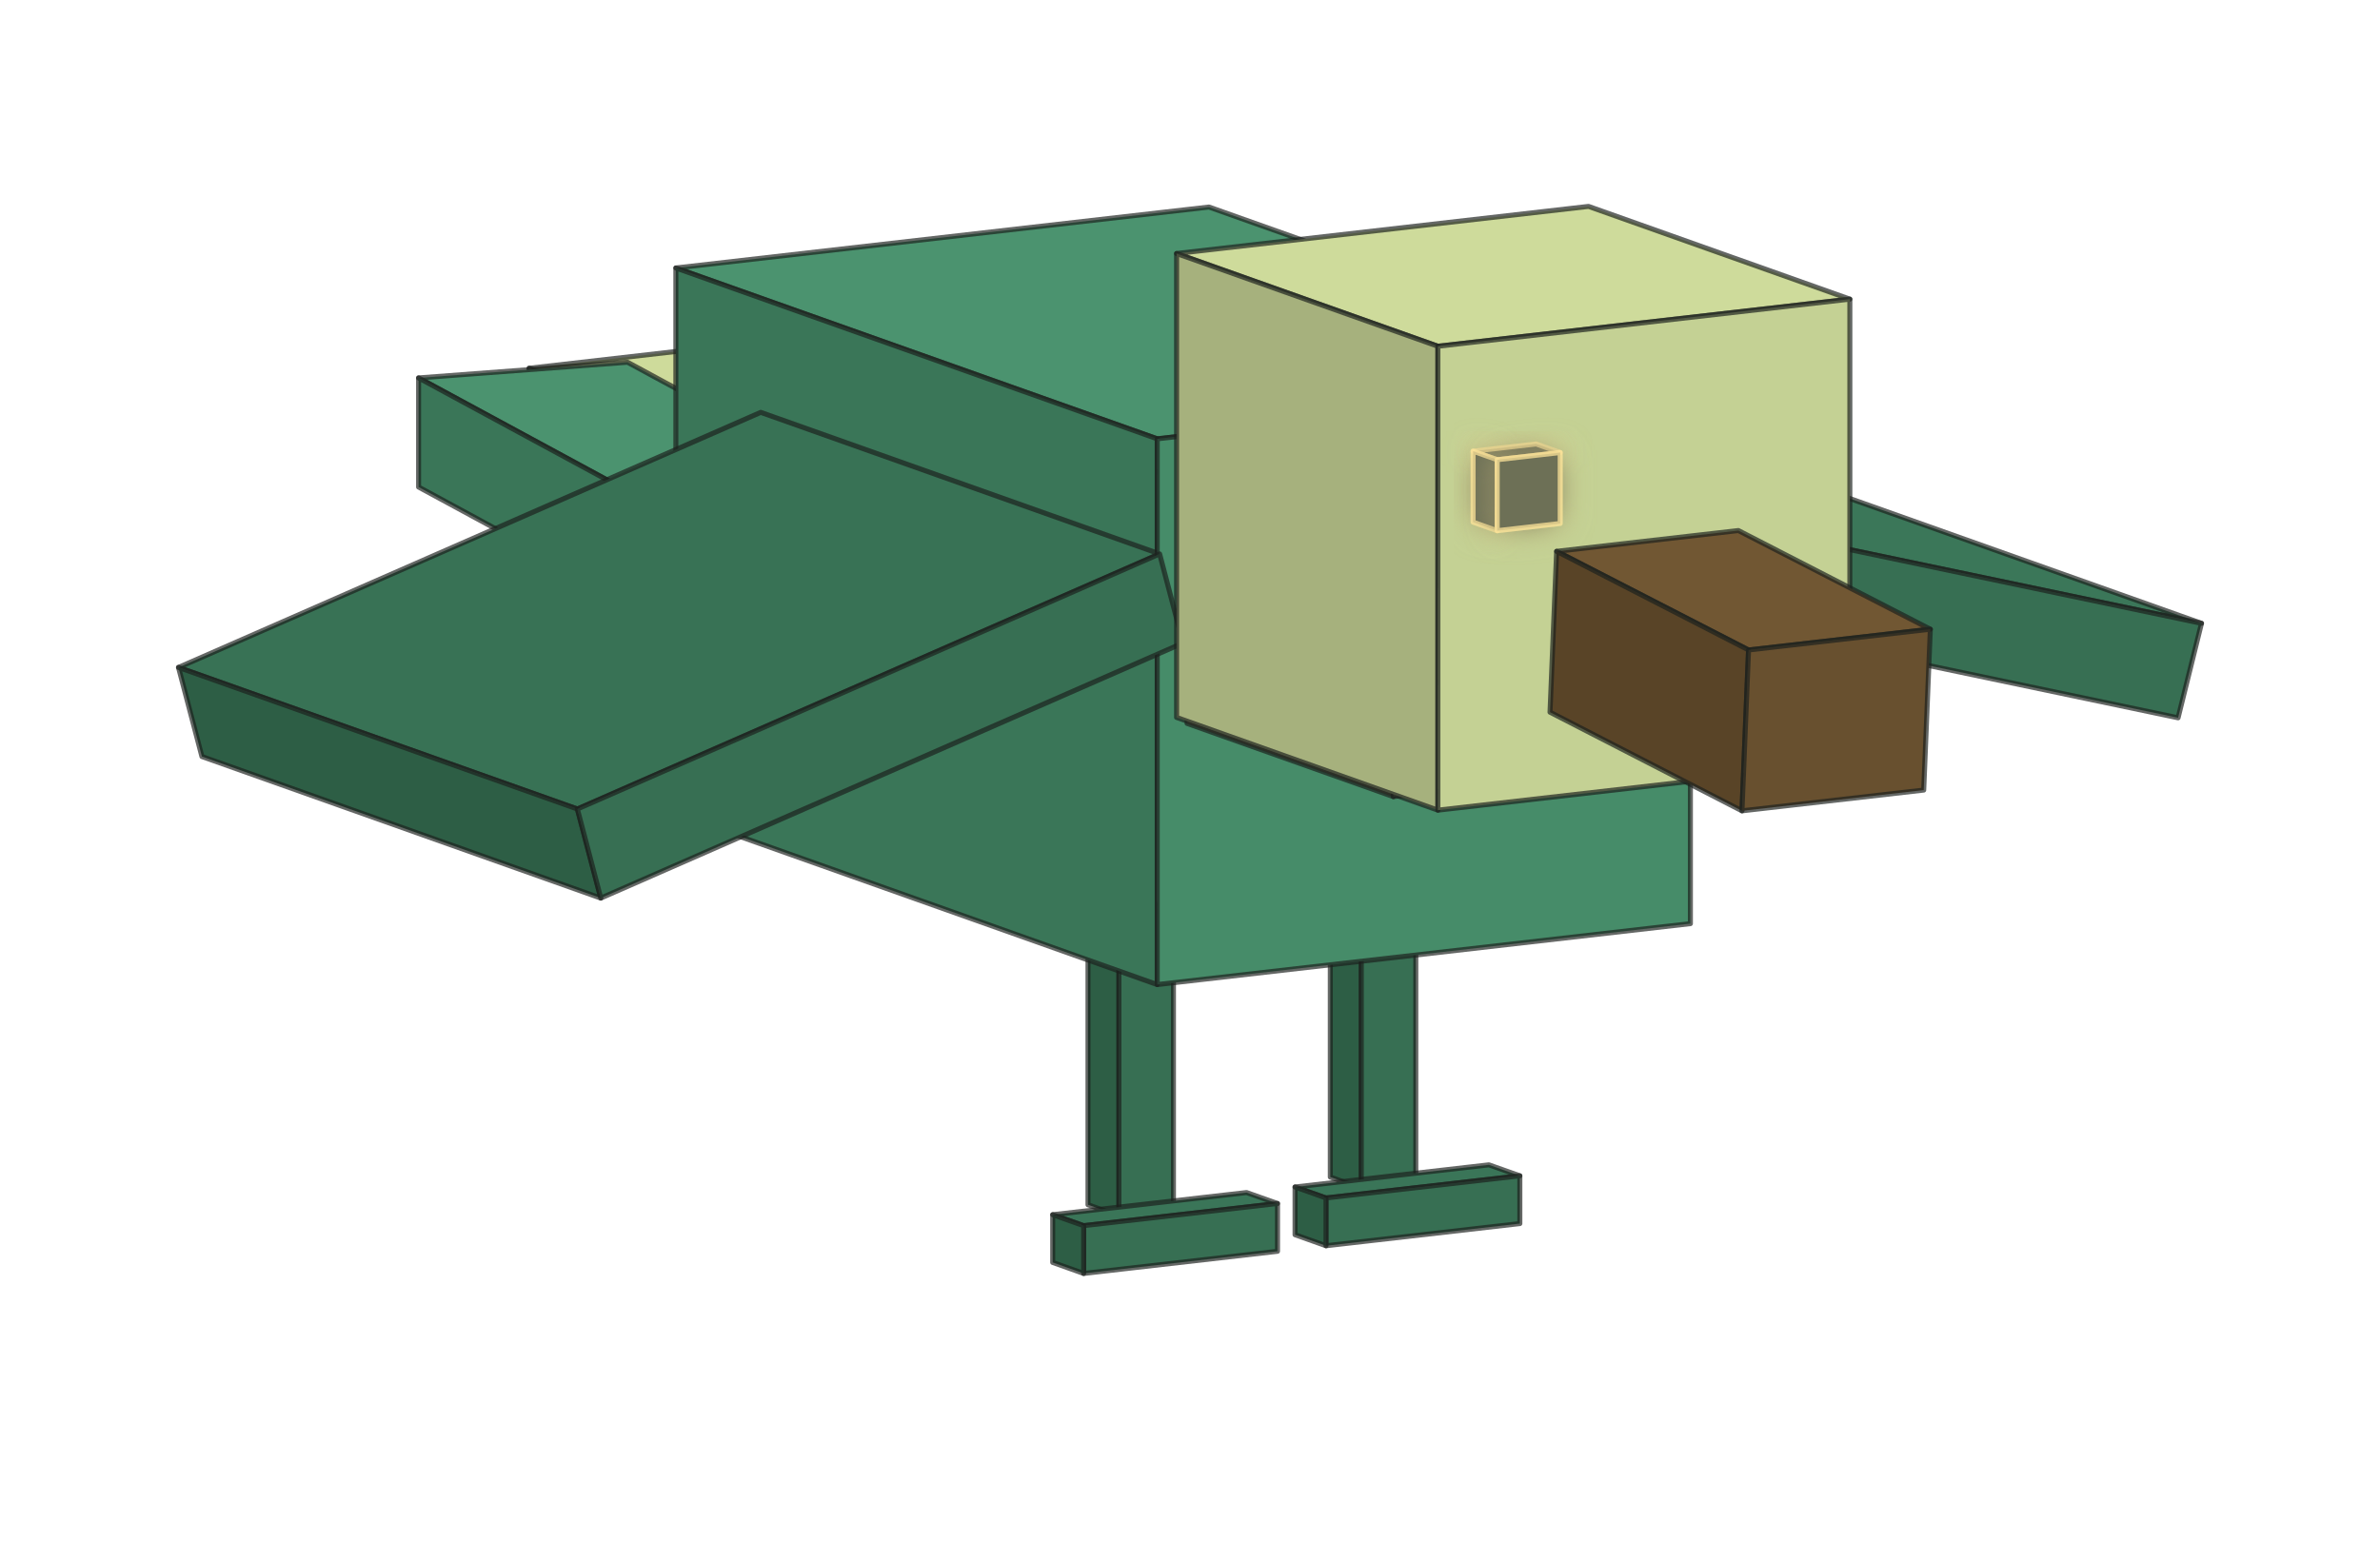
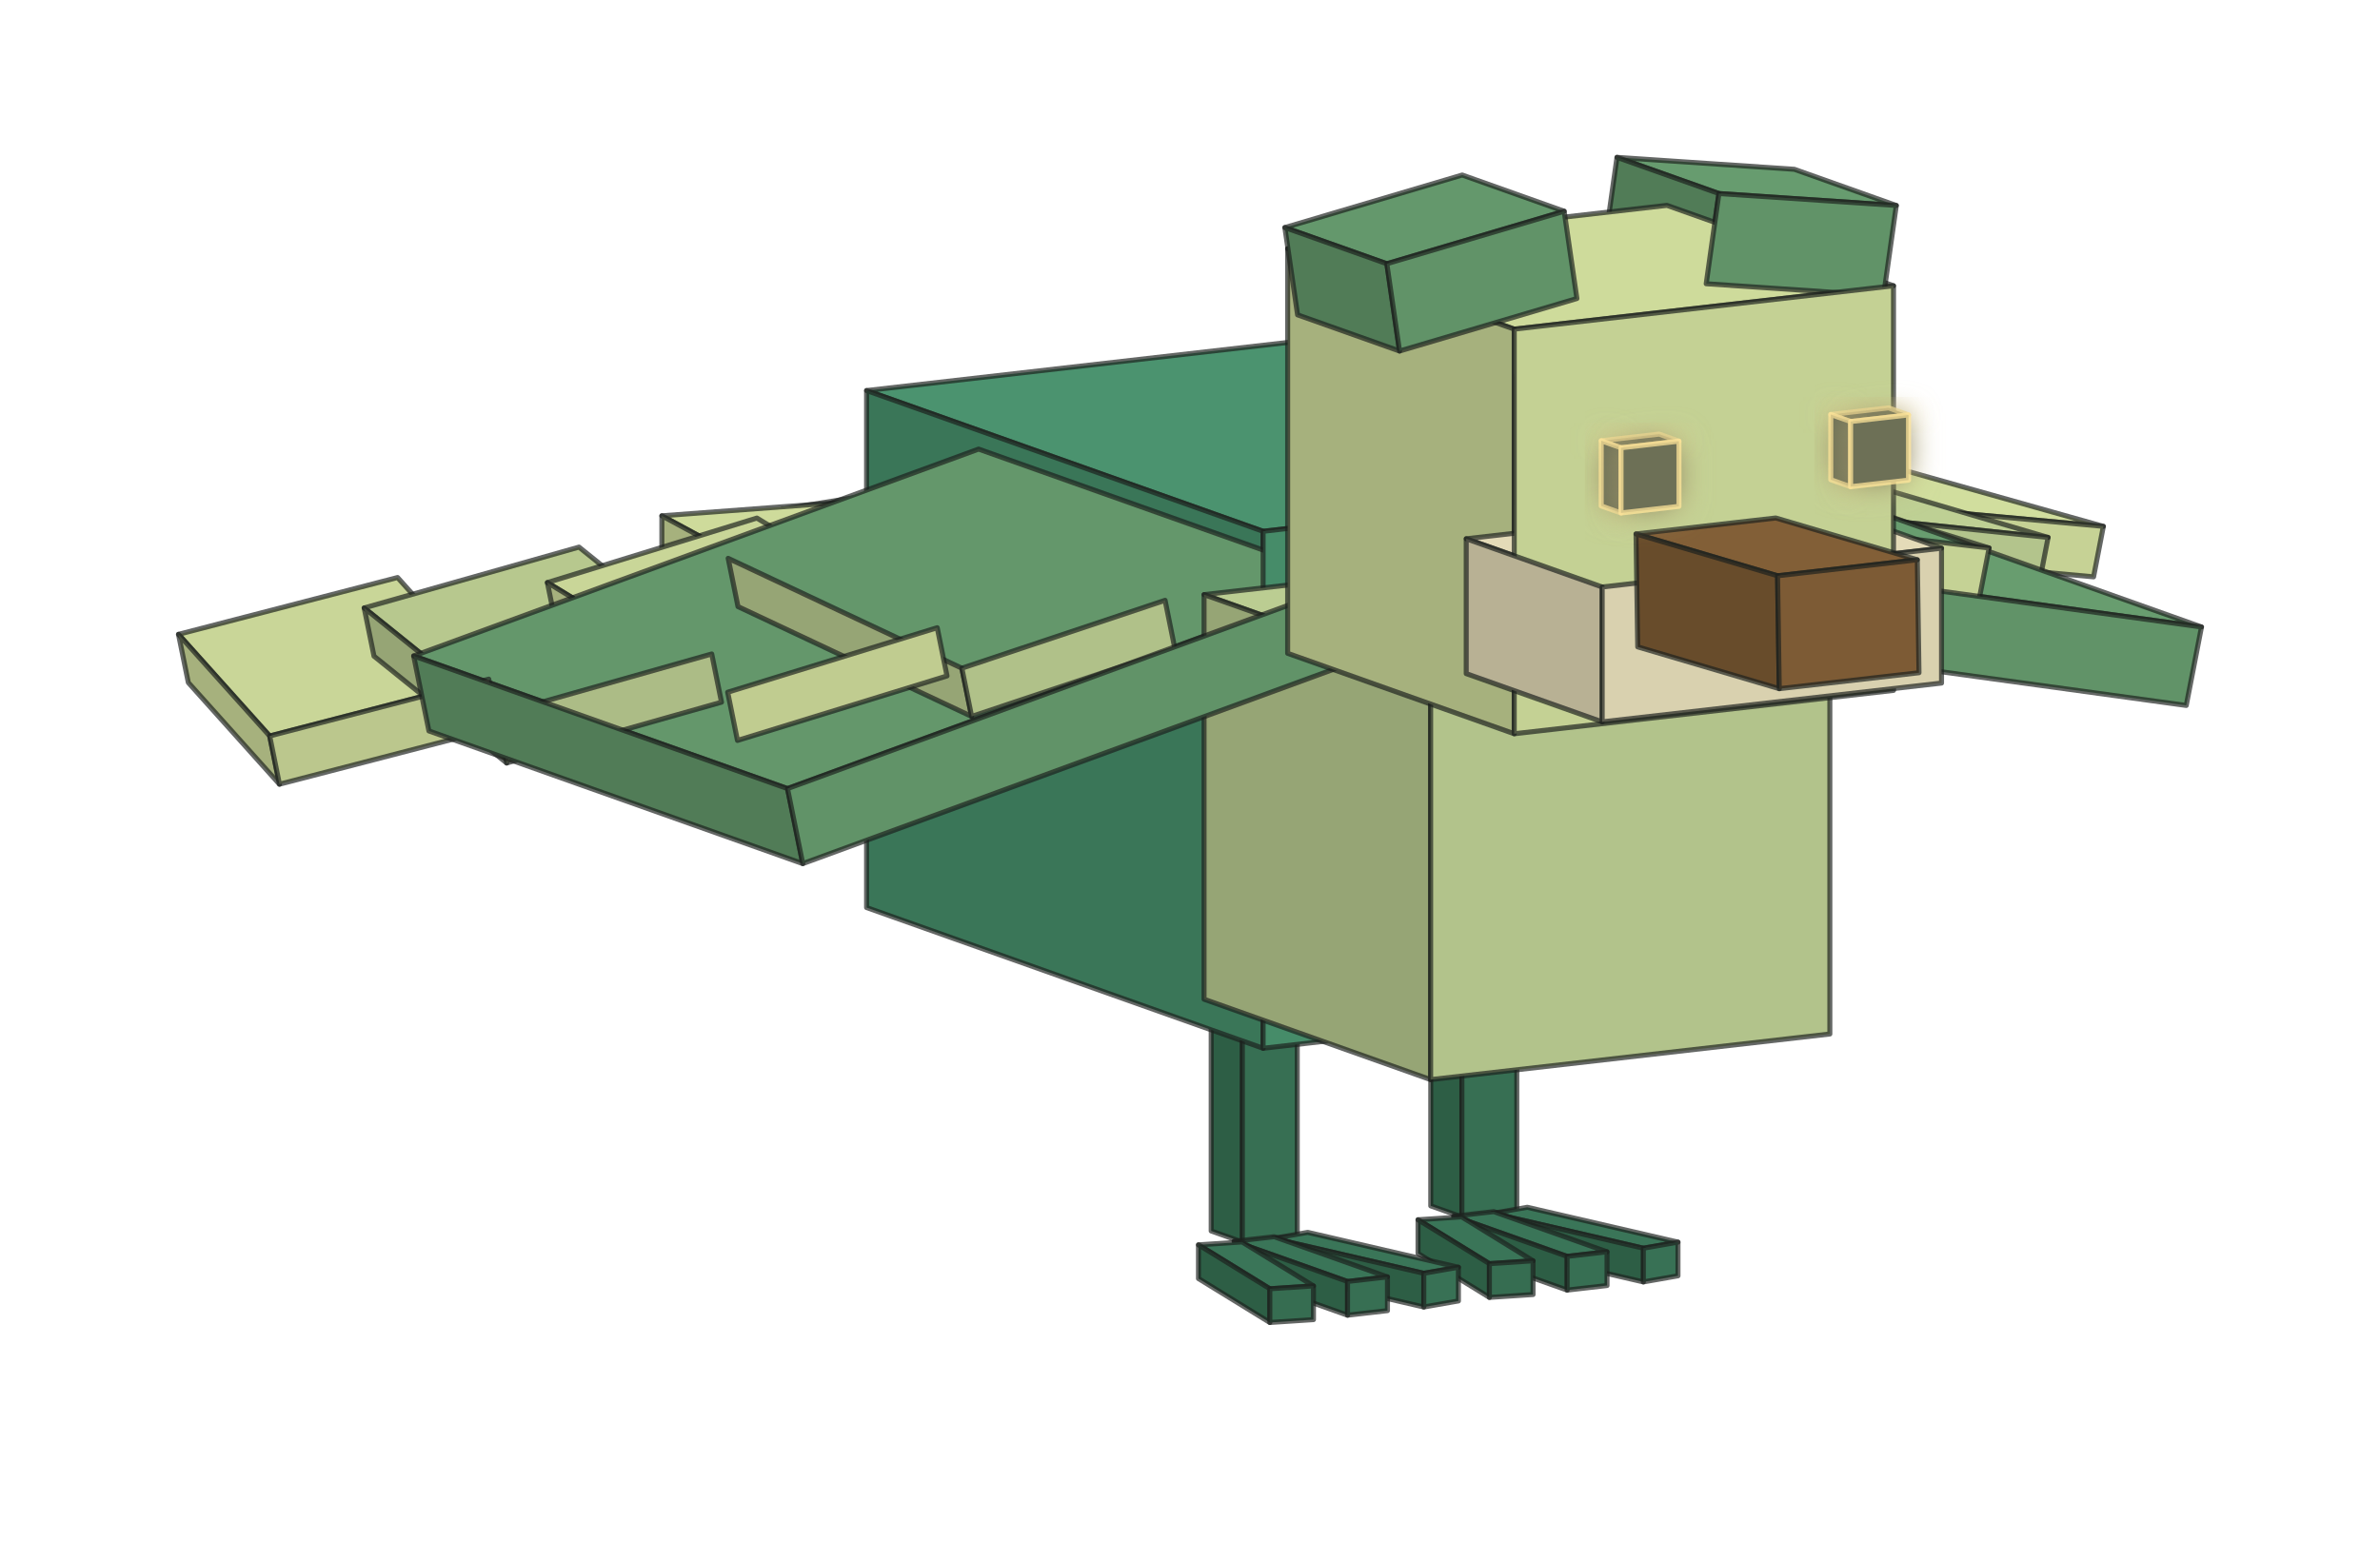
<svg xmlns="http://www.w3.org/2000/svg" width="640" height="420" viewBox="0 0 640 420" role="img" aria-labelledby="portrait-title">
  <defs>
    <filter id="portrait-glow" x="-80%" y="-80%" width="260%" height="260%">
      <feGaussianBlur stdDeviation="4" result="blur" />
      <feMerge>
        <feMergeNode in="blur" />
        <feMergeNode in="SourceGraphic" />
      </feMerge>
    </filter>
    <filter id="portrait-shadow" x="-40%" y="-80%" width="180%" height="260%">
      <feGaussianBlur stdDeviation="8" />
    </filter>
  </defs>
  <g>
-     <polygon points="347.33,121.06 220.71,89.27 173.96,96.83 300.58,128.62" fill="#4b936f" stroke="#1c211e" stroke-opacity=".68" stroke-width="1.35" stroke-linejoin="round" vector-effect="non-scaling-stroke" />
-     <polygon points="300.58,157.97 300.58,128.62 173.96,96.83 173.96,126.19" fill="#3a7658" stroke="#1c211e" stroke-opacity=".68" stroke-width="1.35" stroke-linejoin="round" vector-effect="non-scaling-stroke" />
-     <polygon points="294.29,128.53 194.42,93.08 142.29,99.04 242.15,134.49" fill="#cedb9b" stroke="#1c211e" stroke-opacity=".68" stroke-width="1.35" stroke-linejoin="round" vector-effect="non-scaling-stroke" />
-     <polygon points="242.15,163.85 242.15,134.49 142.29,99.04 142.29,128.40" fill="#a6b17d" stroke="#1c211e" stroke-opacity=".68" stroke-width="1.35" stroke-linejoin="round" vector-effect="non-scaling-stroke" />
-     <polygon points="239.30,135.62 168.74,97.42 112.56,101.64 183.12,139.83" fill="#4b936f" stroke="#1c211e" stroke-opacity=".68" stroke-width="1.35" stroke-linejoin="round" vector-effect="non-scaling-stroke" />
-     <polygon points="183.12,169.19 183.12,139.83 112.56,101.64 112.56,130.99" fill="#3a7658" stroke="#1c211e" stroke-opacity=".68" stroke-width="1.35" stroke-linejoin="round" vector-effect="non-scaling-stroke" />
-     <polygon points="347.33,150.42 347.33,121.06 300.58,128.62 300.58,157.97" fill="#488d6a" stroke="#1c211e" stroke-opacity=".68" stroke-width="1.35" stroke-linejoin="round" vector-effect="non-scaling-stroke" />
-     <polygon points="294.29,157.89 294.29,128.53 242.15,134.49 242.15,163.85" fill="#c4d194" stroke="#1c211e" stroke-opacity=".68" stroke-width="1.35" stroke-linejoin="round" vector-effect="non-scaling-stroke" />
-     <polygon points="592.00,167.64 484.74,129.57 328.17,96.76 435.43,134.83" fill="#3b7759" stroke="#1c211e" stroke-opacity=".68" stroke-width="1.35" stroke-linejoin="round" vector-effect="non-scaling-stroke" />
-     <polygon points="239.30,164.98 239.30,135.62 183.12,139.83 183.12,169.19" fill="#458967" stroke="#1c211e" stroke-opacity=".68" stroke-width="1.35" stroke-linejoin="round" vector-effect="non-scaling-stroke" />
-     <polygon points="429.13,160.24 435.43,134.83 328.17,96.76 321.87,122.17" fill="#2d5e45" stroke="#1c211e" stroke-opacity=".68" stroke-width="1.35" stroke-linejoin="round" vector-effect="non-scaling-stroke" />
-     <polygon points="366.06,319.52 366.06,238.79 357.73,235.83 357.73,316.57" fill="#2d5e45" stroke="#1c211e" stroke-opacity=".68" stroke-width="1.35" stroke-linejoin="round" vector-effect="non-scaling-stroke" />
-     <polygon points="380.72,317.84 380.72,237.11 366.06,238.79 366.06,319.52" fill="#376f53" stroke="#1c211e" stroke-opacity=".68" stroke-width="1.35" stroke-linejoin="round" vector-effect="non-scaling-stroke" />
-     <polygon points="408.70,316.23 400.38,313.28 348.25,319.24 356.57,322.19" fill="#3a7558" stroke="#1c211e" stroke-opacity=".68" stroke-width="1.35" stroke-linejoin="round" vector-effect="non-scaling-stroke" />
-     <polygon points="380.72,237.11 372.40,234.16 357.73,235.83 366.06,238.79" fill="#3a7558" stroke="#1c211e" stroke-opacity=".68" stroke-width="1.35" stroke-linejoin="round" vector-effect="non-scaling-stroke" />
-     <polygon points="408.70,329.08 408.70,316.23 356.57,322.19 356.57,335.04" fill="#376f53" stroke="#1c211e" stroke-opacity=".68" stroke-width="1.35" stroke-linejoin="round" vector-effect="non-scaling-stroke" />
-     <polygon points="356.57,335.04 356.57,322.19 348.25,319.24 348.25,332.08" fill="#2d5e45" stroke="#1c211e" stroke-opacity=".68" stroke-width="1.35" stroke-linejoin="round" vector-effect="non-scaling-stroke" />
-     <polygon points="454.56,101.62 325.11,55.68 181.74,72.07 311.19,118.02" fill="#4b936f" stroke="#1c211e" stroke-opacity=".68" stroke-width="1.35" stroke-linejoin="round" vector-effect="non-scaling-stroke" />
-     <polygon points="585.70,193.05 592.00,167.64 435.43,134.83 429.13,160.24" fill="#376f53" stroke="#1c211e" stroke-opacity=".68" stroke-width="1.35" stroke-linejoin="round" vector-effect="non-scaling-stroke" />
-     <polygon points="300.89,326.97 300.89,246.24 292.57,243.29 292.57,324.02" fill="#2d5e45" stroke="#1c211e" stroke-opacity=".68" stroke-width="1.35" stroke-linejoin="round" vector-effect="non-scaling-stroke" />
-     <polygon points="315.55,325.30 315.55,244.56 300.89,246.24 300.89,326.97" fill="#376f53" stroke="#1c211e" stroke-opacity=".68" stroke-width="1.35" stroke-linejoin="round" vector-effect="non-scaling-stroke" />
-     <polygon points="343.53,323.68 335.21,320.73 283.08,326.69 291.40,329.64" fill="#3a7558" stroke="#1c211e" stroke-opacity=".68" stroke-width="1.35" stroke-linejoin="round" vector-effect="non-scaling-stroke" />
-     <polygon points="315.55,244.56 307.23,241.61 292.57,243.29 300.89,246.24" fill="#3a7558" stroke="#1c211e" stroke-opacity=".68" stroke-width="1.35" stroke-linejoin="round" vector-effect="non-scaling-stroke" />
-     <polygon points="311.19,264.80 311.19,118.02 181.74,72.07 181.74,218.86" fill="#3a7658" stroke="#1c211e" stroke-opacity=".68" stroke-width="1.35" stroke-linejoin="round" vector-effect="non-scaling-stroke" />
-     <polygon points="343.53,336.53 343.53,323.68 291.40,329.64 291.40,342.49" fill="#376f53" stroke="#1c211e" stroke-opacity=".68" stroke-width="1.35" stroke-linejoin="round" vector-effect="non-scaling-stroke" />
-     <polygon points="291.40,342.49 291.40,329.64 283.08,326.69 283.08,339.53" fill="#2d5e45" stroke="#1c211e" stroke-opacity=".68" stroke-width="1.35" stroke-linejoin="round" vector-effect="non-scaling-stroke" />
-     <polygon points="311.83,148.97 204.57,110.90 48.00,179.50 155.26,217.58" fill="#387255" stroke="#1c211e" stroke-opacity=".68" stroke-width="1.35" stroke-linejoin="round" vector-effect="non-scaling-stroke" />
-     <polygon points="454.56,248.41 454.56,101.62 311.19,118.02 311.19,264.80" fill="#468c69" stroke="#1c211e" stroke-opacity=".68" stroke-width="1.35" stroke-linejoin="round" vector-effect="non-scaling-stroke" />
-     <polygon points="161.56,241.54 155.26,217.58 48.00,179.50 54.30,203.47" fill="#2d5e45" stroke="#1c211e" stroke-opacity=".68" stroke-width="1.35" stroke-linejoin="round" vector-effect="non-scaling-stroke" />
-     <polygon points="472.43,173.72 416.96,154.03 319.21,165.20 374.69,184.89" fill="#e4d997" stroke="#1c211e" stroke-opacity=".68" stroke-width="1.35" stroke-linejoin="round" vector-effect="non-scaling-stroke" />
-     <polygon points="374.69,214.25 374.69,184.89 319.21,165.20 319.21,194.56" fill="#b8af79" stroke="#1c211e" stroke-opacity=".68" stroke-width="1.35" stroke-linejoin="round" vector-effect="non-scaling-stroke" />
-     <polygon points="318.13,172.93 311.83,148.97 155.26,217.58 161.56,241.54" fill="#376f53" stroke="#1c211e" stroke-opacity=".68" stroke-width="1.35" stroke-linejoin="round" vector-effect="non-scaling-stroke" />
-     <polygon points="497.44,80.45 427.17,55.51 316.39,68.18 386.66,93.12" fill="#cedb9b" stroke="#1c211e" stroke-opacity=".68" stroke-width="1.35" stroke-linejoin="round" vector-effect="non-scaling-stroke" />
-     <polygon points="472.43,203.08 472.43,173.72 374.69,184.89 374.69,214.25" fill="#d9cf8f" stroke="#1c211e" stroke-opacity=".68" stroke-width="1.35" stroke-linejoin="round" vector-effect="non-scaling-stroke" />
-     <polygon points="386.66,217.89 386.66,93.12 316.39,68.18 316.39,192.95" fill="#a6b17d" stroke="#1c211e" stroke-opacity=".68" stroke-width="1.35" stroke-linejoin="round" vector-effect="non-scaling-stroke" />
-     <polygon points="487.97,113.88 481.50,111.58 464.56,113.52 471.03,115.82" fill="#6d6f56" stroke="#ffe59a" stroke-opacity=".74" stroke-width="1.35" stroke-linejoin="round" vector-effect="non-scaling-stroke" filter="url(#portrait-glow)" />
-     <polygon points="471.03,134.90 471.03,115.82 464.56,113.52 464.56,132.60" fill="#6d6f56" stroke="#ffe59a" stroke-opacity=".74" stroke-width="1.35" stroke-linejoin="round" vector-effect="non-scaling-stroke" filter="url(#portrait-glow)" />
-     <polygon points="487.97,132.96 487.97,113.88 471.03,115.82 471.03,134.90" fill="#6d6f56" stroke="#ffe59a" stroke-opacity=".74" stroke-width="1.35" stroke-linejoin="round" vector-effect="non-scaling-stroke" filter="url(#portrait-glow)" />
-     <polygon points="497.44,205.22 497.44,80.45 386.66,93.12 386.66,217.89" fill="#c4d194" stroke="#1c211e" stroke-opacity=".68" stroke-width="1.35" stroke-linejoin="round" vector-effect="non-scaling-stroke" />
-     <polygon points="419.55,121.71 413.08,119.41 396.13,121.35 402.61,123.64" fill="#6d6f56" stroke="#ffe59a" stroke-opacity=".74" stroke-width="1.35" stroke-linejoin="round" vector-effect="non-scaling-stroke" filter="url(#portrait-glow)" />
-     <polygon points="402.61,142.73 402.61,123.64 396.13,121.35 396.13,140.43" fill="#6d6f56" stroke="#ffe59a" stroke-opacity=".74" stroke-width="1.35" stroke-linejoin="round" vector-effect="non-scaling-stroke" filter="url(#portrait-glow)" />
-     <polygon points="419.55,140.79 419.55,121.71 402.61,123.64 402.61,142.73" fill="#6d6f56" stroke="#ffe59a" stroke-opacity=".74" stroke-width="1.35" stroke-linejoin="round" vector-effect="non-scaling-stroke" filter="url(#portrait-glow)" />
-     <polygon points="519.08,169.22 467.46,142.69 418.59,148.28 470.20,174.81" fill="#715733" stroke="#1c211e" stroke-opacity=".68" stroke-width="1.35" stroke-linejoin="round" vector-effect="non-scaling-stroke" />
-     <polygon points="468.43,218.07 470.20,174.81 418.59,148.28 416.81,191.54" fill="#594427" stroke="#1c211e" stroke-opacity=".68" stroke-width="1.35" stroke-linejoin="round" vector-effect="non-scaling-stroke" />
-     <polygon points="517.30,212.49 519.08,169.22 470.20,174.81 468.43,218.07" fill="#68502f" stroke="#1c211e" stroke-opacity=".68" stroke-width="1.35" stroke-linejoin="round" vector-effect="non-scaling-stroke" />
+     <polygon points="565.61,141.56 489.42,120.13 447.93,116.32 524.13,137.75" fill="#d1de9e" stroke="#1c211e" stroke-opacity=".68" stroke-width="1.35" stroke-linejoin="round" vector-effect="non-scaling-stroke" />
+     <polygon points="521.50,151.33 524.13,137.75 447.93,116.32 445.30,129.90" fill="#a6b17d" stroke="#1c211e" stroke-opacity=".68" stroke-width="1.35" stroke-linejoin="round" vector-effect="non-scaling-stroke" />
+     <polygon points="562.98,155.14 565.61,141.56 524.13,137.75 521.50,151.33" fill="#c6d295" stroke="#1c211e" stroke-opacity=".68" stroke-width="1.35" stroke-linejoin="round" vector-effect="non-scaling-stroke" />
+     <polygon points="390.33,165.25 251.28,130.34 210.36,136.95 349.42,171.86" fill="#4b936f" stroke="#1c211e" stroke-opacity=".68" stroke-width="1.35" stroke-linejoin="round" vector-effect="non-scaling-stroke" />
+     <polygon points="550.75,144.54 470.49,120.90 426.02,116.23 506.28,139.87" fill="#bed094" stroke="#1c211e" stroke-opacity=".68" stroke-width="1.35" stroke-linejoin="round" vector-effect="non-scaling-stroke" />
+     <polygon points="349.42,191.51 349.42,171.86 210.36,136.95 210.36,156.60" fill="#3a7658" stroke="#1c211e" stroke-opacity=".68" stroke-width="1.35" stroke-linejoin="round" vector-effect="non-scaling-stroke" />
+     <polygon points="503.65,153.45 506.28,139.87 426.02,116.23 423.38,129.81" fill="#96a575" stroke="#1c211e" stroke-opacity=".68" stroke-width="1.35" stroke-linejoin="round" vector-effect="non-scaling-stroke" />
+     <polygon points="304.63,176.99 227.14,135.04 177.98,138.72 255.46,180.67" fill="#cedb9b" stroke="#1c211e" stroke-opacity=".68" stroke-width="1.35" stroke-linejoin="round" vector-effect="non-scaling-stroke" />
+     <polygon points="255.46,200.32 255.46,180.67 177.98,138.72 177.98,158.37" fill="#a6b17d" stroke="#1c211e" stroke-opacity=".68" stroke-width="1.35" stroke-linejoin="round" vector-effect="non-scaling-stroke" />
+     <polygon points="338.72,165.73 262.56,138.70 230.35,142.38 306.51,169.41" fill="#bbcd92" stroke="#1c211e" stroke-opacity=".68" stroke-width="1.35" stroke-linejoin="round" vector-effect="non-scaling-stroke" />
+     <polygon points="548.12,158.12 550.75,144.54 506.28,139.87 503.65,153.45" fill="#b3c48c" stroke="#1c211e" stroke-opacity=".68" stroke-width="1.35" stroke-linejoin="round" vector-effect="non-scaling-stroke" />
+     <polygon points="306.51,187.55 306.51,169.41 230.35,142.38 230.35,160.51" fill="#96a575" stroke="#1c211e" stroke-opacity=".68" stroke-width="1.35" stroke-linejoin="round" vector-effect="non-scaling-stroke" />
+     <polygon points="534.89,147.38 452.35,121.79 405.10,116.28 487.65,141.88" fill="#d1de9e" stroke="#1c211e" stroke-opacity=".68" stroke-width="1.35" stroke-linejoin="round" vector-effect="non-scaling-stroke" />
+     <polygon points="485.01,155.45 487.65,141.88 405.10,116.28 402.47,129.86" fill="#a6b17d" stroke="#1c211e" stroke-opacity=".68" stroke-width="1.35" stroke-linejoin="round" vector-effect="non-scaling-stroke" />
+     <polygon points="390.33,184.90 390.33,165.25 349.42,171.86 349.42,191.51" fill="#488d6a" stroke="#1c211e" stroke-opacity=".68" stroke-width="1.35" stroke-linejoin="round" vector-effect="non-scaling-stroke" />
+     <polygon points="592.00,168.62 491.47,132.93 339.56,112.04 440.09,147.73" fill="#689d6f" stroke="#1c211e" stroke-opacity=".68" stroke-width="1.35" stroke-linejoin="round" vector-effect="non-scaling-stroke" />
+     <polygon points="338.72,183.87 338.72,165.73 306.51,169.41 306.51,187.55" fill="#b2c38b" stroke="#1c211e" stroke-opacity=".68" stroke-width="1.35" stroke-linejoin="round" vector-effect="non-scaling-stroke" />
+     <polygon points="532.25,160.96 534.89,147.38 487.65,141.88 485.01,155.45" fill="#c5d295" stroke="#1c211e" stroke-opacity=".68" stroke-width="1.35" stroke-linejoin="round" vector-effect="non-scaling-stroke" />
+     <polygon points="517.96,150.06 435.03,122.81 385.25,116.49 468.18,143.75" fill="#bed094" stroke="#1c211e" stroke-opacity=".68" stroke-width="1.35" stroke-linejoin="round" vector-effect="non-scaling-stroke" />
+     <polygon points="465.55,157.32 468.18,143.75 385.25,116.49 382.62,130.07" fill="#96a575" stroke="#1c211e" stroke-opacity=".68" stroke-width="1.35" stroke-linejoin="round" vector-effect="non-scaling-stroke" />
+     <polygon points="304.63,196.63 304.63,176.99 255.46,180.67 255.46,200.32" fill="#c1cd91" stroke="#1c211e" stroke-opacity=".68" stroke-width="1.35" stroke-linejoin="round" vector-effect="non-scaling-stroke" />
+     <polygon points="435.99,168.84 440.09,147.73 339.56,112.04 335.46,133.16" fill="#517c57" stroke="#1c211e" stroke-opacity=".68" stroke-width="1.35" stroke-linejoin="round" vector-effect="non-scaling-stroke" />
+     <polygon points="393.12,327.29 393.12,254.75 384.74,251.78 384.74,324.32" fill="#2d5e45" stroke="#1c211e" stroke-opacity=".68" stroke-width="1.35" stroke-linejoin="round" vector-effect="non-scaling-stroke" />
+     <polygon points="407.88,325.61 407.88,253.06 393.12,254.75 393.12,327.29" fill="#376f53" stroke="#1c211e" stroke-opacity=".68" stroke-width="1.35" stroke-linejoin="round" vector-effect="non-scaling-stroke" />
+     <polygon points="407.88,253.06 399.50,250.09 384.74,251.78 393.12,254.75" fill="#3a7558" stroke="#1c211e" stroke-opacity=".68" stroke-width="1.35" stroke-linejoin="round" vector-effect="non-scaling-stroke" />
+     <polygon points="451.22,334.07 410.70,324.69 401.39,326.32 441.91,335.70" fill="#3a7558" stroke="#1c211e" stroke-opacity=".68" stroke-width="1.35" stroke-linejoin="round" vector-effect="non-scaling-stroke" />
+     <polygon points="441.91,344.77 441.91,335.70 401.39,326.32 401.39,335.39" fill="#2d5e45" stroke="#1c211e" stroke-opacity=".68" stroke-width="1.35" stroke-linejoin="round" vector-effect="non-scaling-stroke" />
+     <polygon points="432.14,336.67 401.68,325.86 390.94,327.09 421.41,337.90" fill="#3a7558" stroke="#1c211e" stroke-opacity=".68" stroke-width="1.35" stroke-linejoin="round" vector-effect="non-scaling-stroke" />
+     <polygon points="421.41,346.97 421.41,337.90 390.94,327.09 390.94,336.16" fill="#2d5e45" stroke="#1c211e" stroke-opacity=".68" stroke-width="1.35" stroke-linejoin="round" vector-effect="non-scaling-stroke" />
+     <polygon points="515.33,163.64 517.96,150.06 468.18,143.75 465.55,157.32" fill="#b2c48b" stroke="#1c211e" stroke-opacity=".68" stroke-width="1.35" stroke-linejoin="round" vector-effect="non-scaling-stroke" />
+     <polygon points="412.25,339.09 393.05,327.27 381.32,328.05 400.51,339.86" fill="#3a7558" stroke="#1c211e" stroke-opacity=".68" stroke-width="1.35" stroke-linejoin="round" vector-effect="non-scaling-stroke" />
+     <polygon points="400.51,348.93 400.51,339.86 381.32,328.05 381.32,337.11" fill="#2d5e45" stroke="#1c211e" stroke-opacity=".68" stroke-width="1.35" stroke-linejoin="round" vector-effect="non-scaling-stroke" />
+     <polygon points="451.22,343.13 451.22,334.07 441.91,335.70 441.91,344.77" fill="#387155" stroke="#1c211e" stroke-opacity=".68" stroke-width="1.35" stroke-linejoin="round" vector-effect="non-scaling-stroke" />
+     <polygon points="479.22,126.93 372.59,89.09 233.03,105.04 339.66,142.89" fill="#4b936f" stroke="#1c211e" stroke-opacity=".68" stroke-width="1.35" stroke-linejoin="round" vector-effect="non-scaling-stroke" />
+     <polygon points="334.08,334.04 334.08,261.50 325.70,258.53 325.70,331.07" fill="#2d5e45" stroke="#1c211e" stroke-opacity=".68" stroke-width="1.35" stroke-linejoin="round" vector-effect="non-scaling-stroke" />
+     <polygon points="131.43,182.65 106.91,155.32 48.00,170.60 72.52,197.94" fill="#c9d698" stroke="#1c211e" stroke-opacity=".68" stroke-width="1.35" stroke-linejoin="round" vector-effect="non-scaling-stroke" />
+     <polygon points="587.90,189.73 592.00,168.62 440.09,147.73 435.99,168.84" fill="#619368" stroke="#1c211e" stroke-opacity=".68" stroke-width="1.35" stroke-linejoin="round" vector-effect="non-scaling-stroke" />
+     <polygon points="348.84,332.36 348.84,259.81 334.08,261.50 334.08,334.04" fill="#376f53" stroke="#1c211e" stroke-opacity=".68" stroke-width="1.35" stroke-linejoin="round" vector-effect="non-scaling-stroke" />
+     <polygon points="348.84,259.81 340.46,256.84 325.70,258.53 334.08,261.50" fill="#3a7558" stroke="#1c211e" stroke-opacity=".68" stroke-width="1.35" stroke-linejoin="round" vector-effect="non-scaling-stroke" />
+     <polygon points="75.15,210.91 72.52,197.94 48.00,170.60 50.64,183.58" fill="#a6b17d" stroke="#1c211e" stroke-opacity=".68" stroke-width="1.35" stroke-linejoin="round" vector-effect="non-scaling-stroke" />
+     <polygon points="392.18,340.82 351.66,331.44 342.34,333.07 382.87,342.45" fill="#3a7558" stroke="#1c211e" stroke-opacity=".68" stroke-width="1.35" stroke-linejoin="round" vector-effect="non-scaling-stroke" />
+     <polygon points="432.14,345.74 432.14,336.67 421.41,337.90 421.41,346.97" fill="#376f53" stroke="#1c211e" stroke-opacity=".68" stroke-width="1.35" stroke-linejoin="round" vector-effect="non-scaling-stroke" />
+     <polygon points="382.87,351.52 382.87,342.45 342.34,333.07 342.34,342.14" fill="#2d5e45" stroke="#1c211e" stroke-opacity=".68" stroke-width="1.35" stroke-linejoin="round" vector-effect="non-scaling-stroke" />
+     <polygon points="191.39,175.88 155.70,147.14 97.93,163.50 133.62,192.24" fill="#b7c88e" stroke="#1c211e" stroke-opacity=".68" stroke-width="1.35" stroke-linejoin="round" vector-effect="non-scaling-stroke" />
+     <polygon points="373.10,343.42 342.64,332.61 331.90,333.84 362.36,344.65" fill="#3a7558" stroke="#1c211e" stroke-opacity=".68" stroke-width="1.35" stroke-linejoin="round" vector-effect="non-scaling-stroke" />
+     <polygon points="362.36,353.72 362.36,344.65 331.90,333.84 331.90,342.91" fill="#2d5e45" stroke="#1c211e" stroke-opacity=".68" stroke-width="1.35" stroke-linejoin="round" vector-effect="non-scaling-stroke" />
+     <polygon points="412.25,348.16 412.25,339.09 400.51,339.86 400.51,348.93" fill="#366d51" stroke="#1c211e" stroke-opacity=".68" stroke-width="1.35" stroke-linejoin="round" vector-effect="non-scaling-stroke" />
+     <polygon points="136.25,205.21 133.62,192.24 97.93,163.50 100.57,176.47" fill="#96a575" stroke="#1c211e" stroke-opacity=".68" stroke-width="1.35" stroke-linejoin="round" vector-effect="non-scaling-stroke" />
+     <polygon points="339.66,281.93 339.66,142.89 233.03,105.04 233.03,244.09" fill="#3a7658" stroke="#1c211e" stroke-opacity=".68" stroke-width="1.35" stroke-linejoin="round" vector-effect="non-scaling-stroke" />
+     <polygon points="353.20,345.84 334.01,334.02 322.28,334.80 341.47,346.61" fill="#3a7558" stroke="#1c211e" stroke-opacity=".68" stroke-width="1.35" stroke-linejoin="round" vector-effect="non-scaling-stroke" />
+     <polygon points="341.47,355.68 341.47,346.61 322.28,334.80 322.28,343.87" fill="#2d5e45" stroke="#1c211e" stroke-opacity=".68" stroke-width="1.35" stroke-linejoin="round" vector-effect="non-scaling-stroke" />
+     <polygon points="252.03,168.82 203.53,139.33 147.19,156.68 195.68,186.17" fill="#c9d698" stroke="#1c211e" stroke-opacity=".68" stroke-width="1.35" stroke-linejoin="round" vector-effect="non-scaling-stroke" />
+     <polygon points="392.18,349.89 392.18,340.82 382.87,342.45 382.87,351.52" fill="#387155" stroke="#1c211e" stroke-opacity=".68" stroke-width="1.35" stroke-linejoin="round" vector-effect="non-scaling-stroke" />
+     <polygon points="198.31,199.14 195.68,186.17 147.19,156.68 149.82,169.65" fill="#a6b17d" stroke="#1c211e" stroke-opacity=".68" stroke-width="1.35" stroke-linejoin="round" vector-effect="non-scaling-stroke" />
+     <polygon points="373.10,352.49 373.10,343.42 362.36,344.65 362.36,353.72" fill="#376f53" stroke="#1c211e" stroke-opacity=".68" stroke-width="1.35" stroke-linejoin="round" vector-effect="non-scaling-stroke" />
+     <polygon points="313.30,161.45 250.46,131.91 195.81,150.16 258.65,179.71" fill="#b7c88e" stroke="#1c211e" stroke-opacity=".68" stroke-width="1.35" stroke-linejoin="round" vector-effect="non-scaling-stroke" />
+     <polygon points="363.68,156.46 263.15,120.78 111.24,176.41 211.77,212.09" fill="#64976b" stroke="#1c211e" stroke-opacity=".68" stroke-width="1.35" stroke-linejoin="round" vector-effect="non-scaling-stroke" />
+     <polygon points="134.06,195.62 131.43,182.65 72.52,197.94 75.15,210.91" fill="#bbc78d" stroke="#1c211e" stroke-opacity=".68" stroke-width="1.35" stroke-linejoin="round" vector-effect="non-scaling-stroke" />
+     <polygon points="261.28,192.68 258.65,179.71 195.81,150.16 198.45,163.14" fill="#96a575" stroke="#1c211e" stroke-opacity=".68" stroke-width="1.35" stroke-linejoin="round" vector-effect="non-scaling-stroke" />
+     <polygon points="353.20,354.91 353.20,345.84 341.47,346.61 341.47,355.68" fill="#366d51" stroke="#1c211e" stroke-opacity=".68" stroke-width="1.35" stroke-linejoin="round" vector-effect="non-scaling-stroke" />
+     <polygon points="194.02,188.85 191.39,175.88 133.62,192.24 136.25,205.21" fill="#acbc86" stroke="#1c211e" stroke-opacity=".68" stroke-width="1.35" stroke-linejoin="round" vector-effect="non-scaling-stroke" />
+     <polygon points="479.22,265.98 479.22,126.93 339.66,142.89 339.66,281.93" fill="#468c69" stroke="#1c211e" stroke-opacity=".68" stroke-width="1.35" stroke-linejoin="round" vector-effect="non-scaling-stroke" />
+     <polygon points="215.87,232.27 211.77,212.09 111.24,176.41 115.34,196.59" fill="#517c57" stroke="#1c211e" stroke-opacity=".68" stroke-width="1.35" stroke-linejoin="round" vector-effect="non-scaling-stroke" />
+     <polygon points="492.06,169.27 431.13,147.65 323.78,159.92 384.71,181.55" fill="#bbcd92" stroke="#1c211e" stroke-opacity=".68" stroke-width="1.35" stroke-linejoin="round" vector-effect="non-scaling-stroke" />
+     <polygon points="254.66,181.79 252.03,168.82 195.68,186.17 198.31,199.14" fill="#c0cc90" stroke="#1c211e" stroke-opacity=".68" stroke-width="1.35" stroke-linejoin="round" vector-effect="non-scaling-stroke" />
+     <polygon points="384.71,290.36 384.71,181.55 323.78,159.92 323.78,268.74" fill="#96a575" stroke="#1c211e" stroke-opacity=".68" stroke-width="1.35" stroke-linejoin="round" vector-effect="non-scaling-stroke" />
+     <polygon points="315.93,174.43 313.30,161.45 258.65,179.71 261.28,192.68" fill="#b0c189" stroke="#1c211e" stroke-opacity=".68" stroke-width="1.35" stroke-linejoin="round" vector-effect="non-scaling-stroke" />
+     <polygon points="509.93,55.26 482.51,45.53 434.82,42.32 462.23,52.05" fill="#679c6f" stroke="#1c211e" stroke-opacity=".68" stroke-width="1.35" stroke-linejoin="round" vector-effect="non-scaling-stroke" />
+     <polygon points="492.06,278.09 492.06,169.27 384.71,181.55 384.71,290.36" fill="#b2c38b" stroke="#1c211e" stroke-opacity=".68" stroke-width="1.35" stroke-linejoin="round" vector-effect="non-scaling-stroke" />
+     <polygon points="458.81,76.31 462.23,52.05 434.82,42.32 431.39,66.58" fill="#517c57" stroke="#1c211e" stroke-opacity=".68" stroke-width="1.35" stroke-linejoin="round" vector-effect="non-scaling-stroke" />
+     <polygon points="367.78,176.64 363.68,156.46 211.77,212.09 215.87,232.27" fill="#619368" stroke="#1c211e" stroke-opacity=".68" stroke-width="1.35" stroke-linejoin="round" vector-effect="non-scaling-stroke" />
+     <polygon points="509.18,76.86 448.25,55.23 346.26,66.89 407.19,88.52" fill="#cedb9b" stroke="#1c211e" stroke-opacity=".68" stroke-width="1.35" stroke-linejoin="round" vector-effect="non-scaling-stroke" />
+     <polygon points="506.50,79.53 509.93,55.26 462.23,52.05 458.81,76.31" fill="#619368" stroke="#1c211e" stroke-opacity=".68" stroke-width="1.35" stroke-linejoin="round" vector-effect="non-scaling-stroke" />
+     <polygon points="407.19,197.34 407.19,88.52 346.26,66.89 346.26,175.71" fill="#a6b17d" stroke="#1c211e" stroke-opacity=".68" stroke-width="1.35" stroke-linejoin="round" vector-effect="non-scaling-stroke" />
+     <polygon points="420.62,56.81 393.20,47.07 345.51,61.20 372.93,70.93" fill="#64986c" stroke="#1c211e" stroke-opacity=".68" stroke-width="1.35" stroke-linejoin="round" vector-effect="non-scaling-stroke" />
+     <polygon points="376.35,94.41 372.93,70.93 345.51,61.20 348.93,84.68" fill="#517c57" stroke="#1c211e" stroke-opacity=".68" stroke-width="1.35" stroke-linejoin="round" vector-effect="non-scaling-stroke" />
+     <polygon points="522.09,147.44 485.53,134.46 394.28,144.90 430.84,157.87" fill="#e4dbb8" stroke="#1c211e" stroke-opacity=".68" stroke-width="1.35" stroke-linejoin="round" vector-effect="non-scaling-stroke" />
+     <polygon points="509.18,185.68 509.18,76.86 407.19,88.52 407.19,197.34" fill="#c4d194" stroke="#1c211e" stroke-opacity=".68" stroke-width="1.35" stroke-linejoin="round" vector-effect="non-scaling-stroke" />
+     <polygon points="424.04,80.29 420.62,56.81 372.93,70.93 376.35,94.41" fill="#619368" stroke="#1c211e" stroke-opacity=".68" stroke-width="1.35" stroke-linejoin="round" vector-effect="non-scaling-stroke" />
+     <polygon points="513.21,111.59 507.87,109.70 492.31,111.48 497.64,113.37" fill="#6d6f56" stroke="#ffe59a" stroke-opacity=".74" stroke-width="1.35" stroke-linejoin="round" vector-effect="non-scaling-stroke" filter="url(#portrait-glow)" />
+     <polygon points="497.64,130.90 497.64,113.37 492.31,111.48 492.31,129.01" fill="#6d6f56" stroke="#ffe59a" stroke-opacity=".74" stroke-width="1.35" stroke-linejoin="round" vector-effect="non-scaling-stroke" filter="url(#portrait-glow)" />
+     <polygon points="513.21,129.12 513.21,111.59 497.64,113.37 497.64,130.90" fill="#6d6f56" stroke="#ffe59a" stroke-opacity=".74" stroke-width="1.35" stroke-linejoin="round" vector-effect="non-scaling-stroke" filter="url(#portrait-glow)" />
+     <polygon points="430.84,194.14 430.84,157.87 394.28,144.90 394.28,181.17" fill="#b8b194" stroke="#1c211e" stroke-opacity=".68" stroke-width="1.35" stroke-linejoin="round" vector-effect="non-scaling-stroke" />
+     <polygon points="522.09,183.71 522.09,147.44 430.84,157.87 430.84,194.14" fill="#d9d1af" stroke="#1c211e" stroke-opacity=".68" stroke-width="1.35" stroke-linejoin="round" vector-effect="non-scaling-stroke" />
+     <polygon points="515.58,150.55 477.51,139.31 439.94,143.60 478.00,154.85" fill="#825f37" stroke="#1c211e" stroke-opacity=".68" stroke-width="1.35" stroke-linejoin="round" vector-effect="non-scaling-stroke" />
+     <polygon points="478.46,185.22 478.00,154.85 439.94,143.60 440.40,173.98" fill="#684c2b" stroke="#1c211e" stroke-opacity=".68" stroke-width="1.35" stroke-linejoin="round" vector-effect="non-scaling-stroke" />
+     <polygon points="451.48,118.65 446.15,116.76 430.58,118.54 435.91,120.43" fill="#6d6f56" stroke="#ffe59a" stroke-opacity=".74" stroke-width="1.35" stroke-linejoin="round" vector-effect="non-scaling-stroke" filter="url(#portrait-glow)" />
+     <polygon points="435.91,137.96 435.91,120.43 430.58,118.54 430.58,136.07" fill="#6d6f56" stroke="#ffe59a" stroke-opacity=".74" stroke-width="1.35" stroke-linejoin="round" vector-effect="non-scaling-stroke" filter="url(#portrait-glow)" />
+     <polygon points="451.48,136.18 451.48,118.65 435.91,120.43 435.91,137.96" fill="#6d6f56" stroke="#ffe59a" stroke-opacity=".74" stroke-width="1.35" stroke-linejoin="round" vector-effect="non-scaling-stroke" filter="url(#portrait-glow)" />
+     <polygon points="516.03,180.93 515.58,150.55 478.00,154.85 478.46,185.22" fill="#7d5b35" stroke="#1c211e" stroke-opacity=".68" stroke-width="1.35" stroke-linejoin="round" vector-effect="non-scaling-stroke" />
  </g>
</svg>
